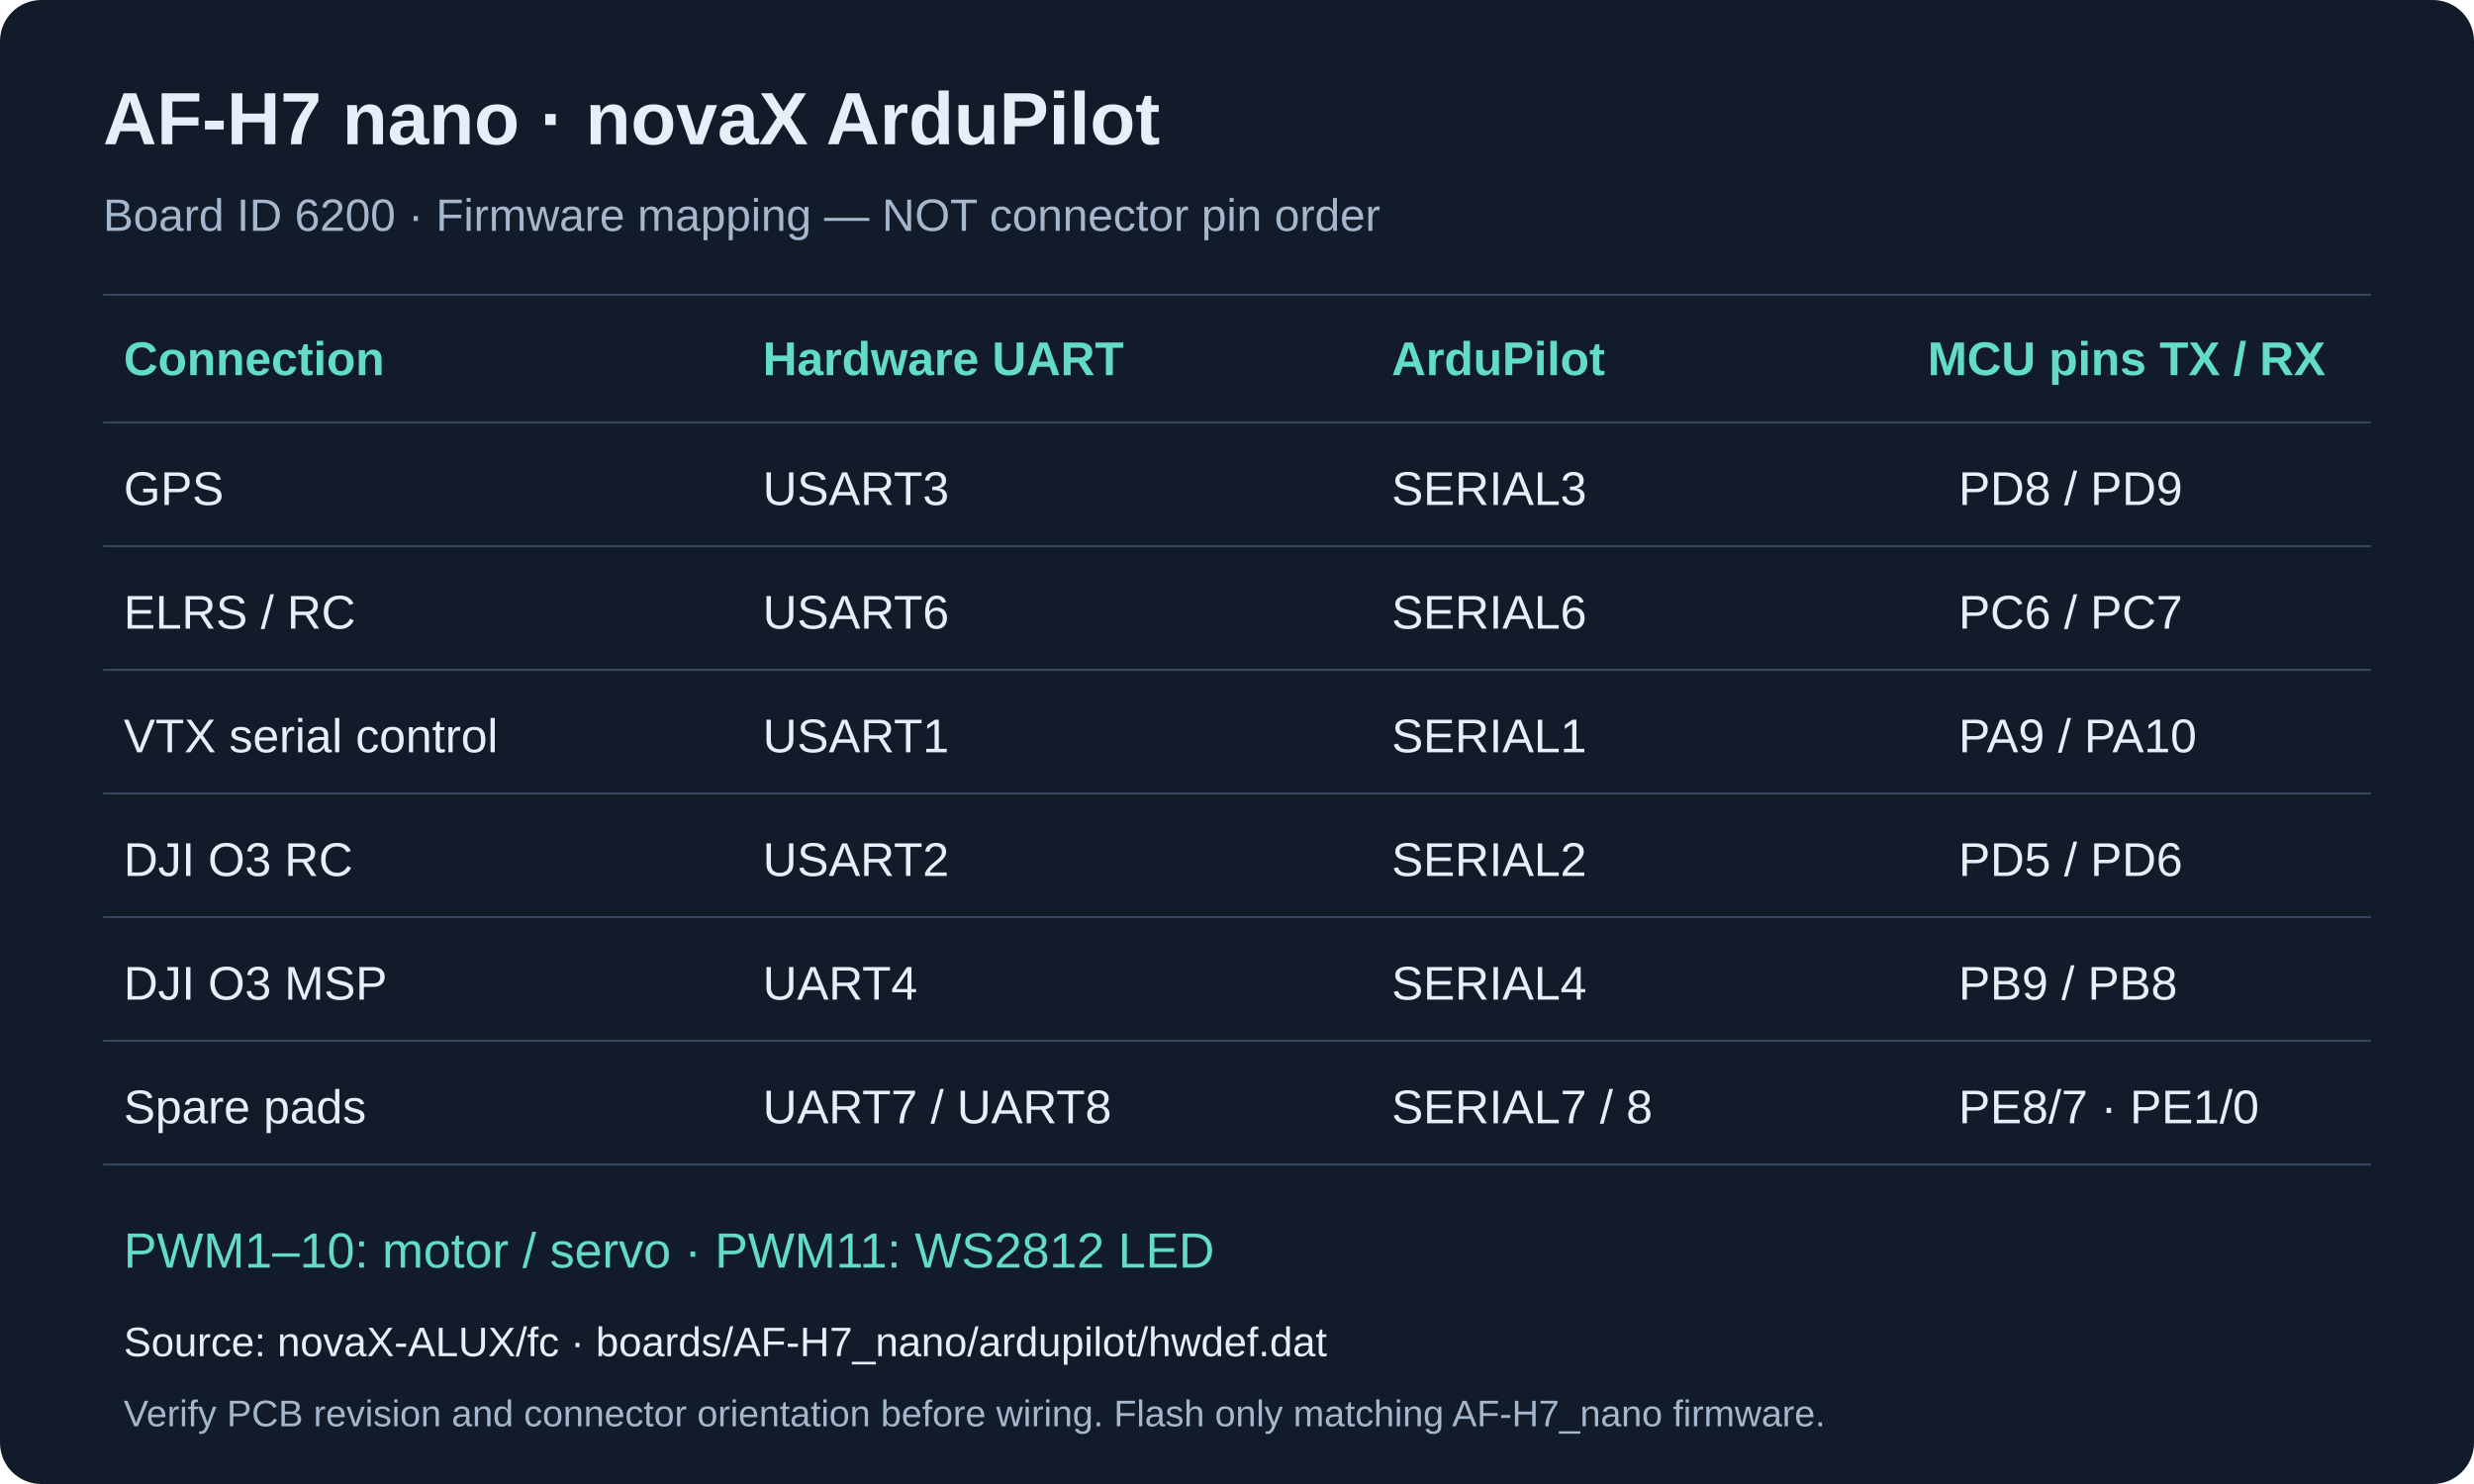
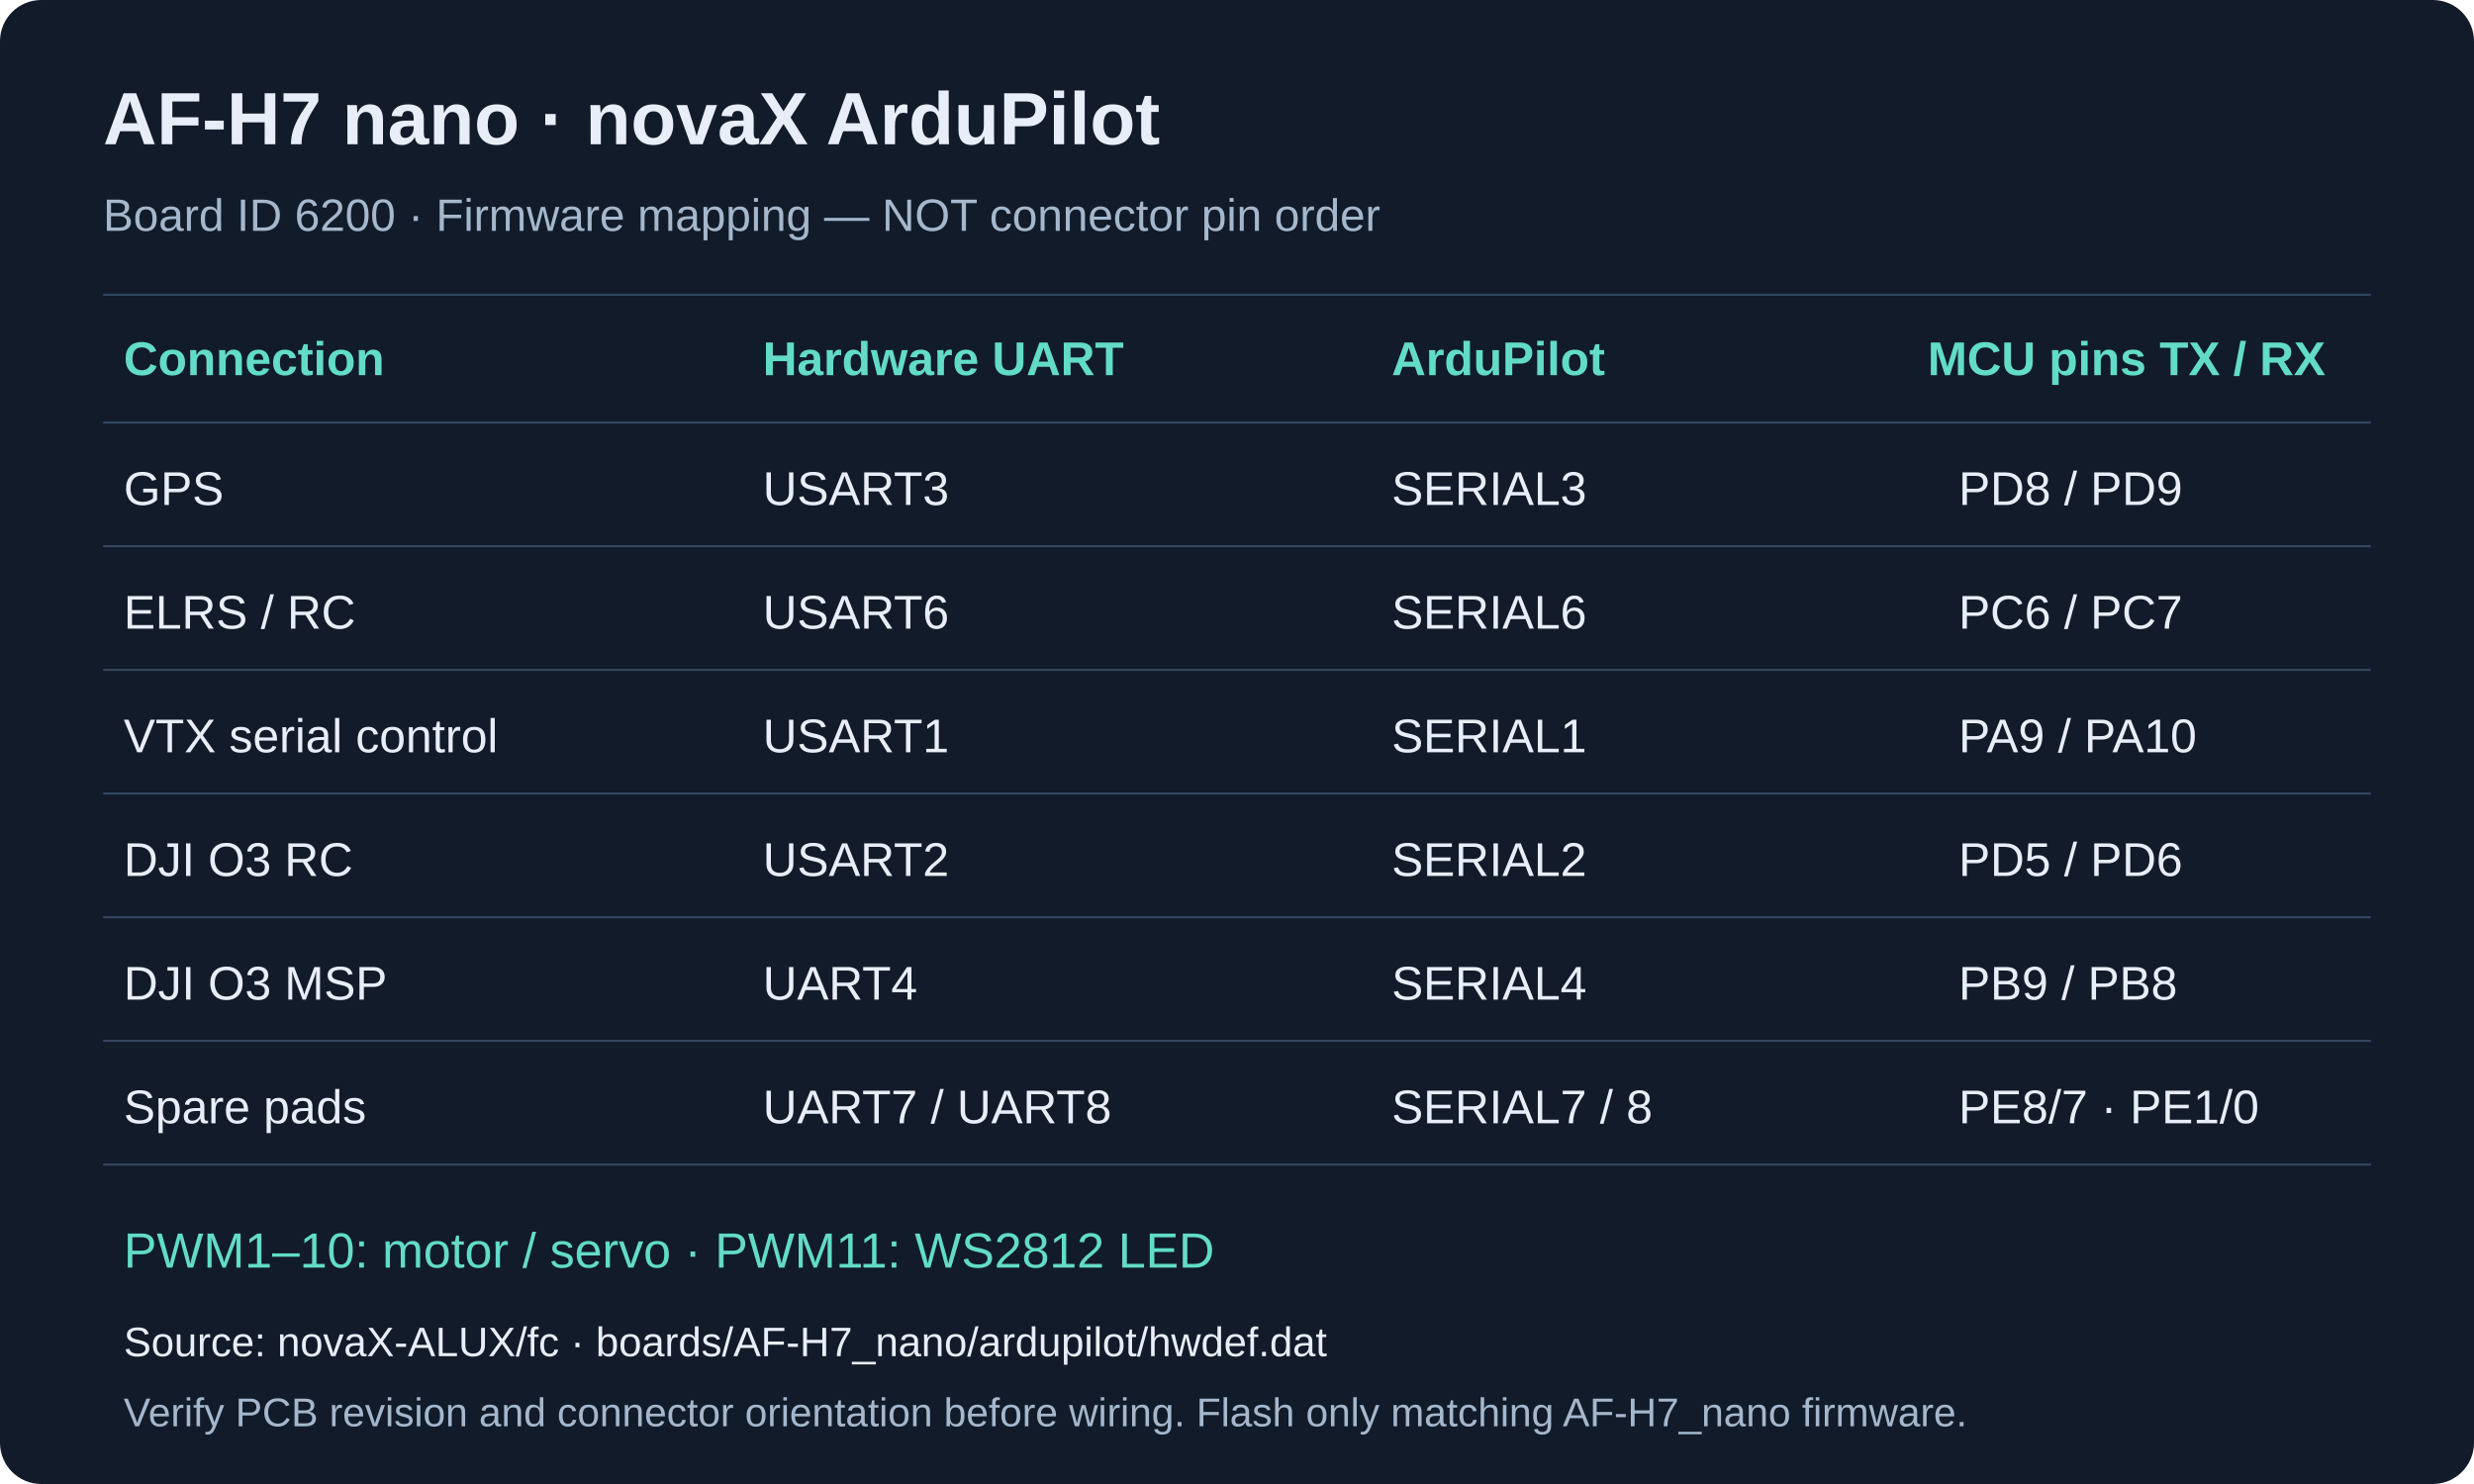
<svg xmlns="http://www.w3.org/2000/svg" width="1200" height="720" viewBox="0 0 1200 720" role="img" aria-labelledby="title desc">
  <rect width="1200" height="720" rx="20" fill="#111b29" />
  <g font-family="Arial, sans-serif" fill="#e8eef7">
    <text x="50" y="70" font-size="36" font-weight="700">AF-H7 nano · novaX ArduPilot</text>
    <text x="50" y="112" font-size="22" fill="#a5b7cc">Board ID 6200 · Firmware mapping — NOT connector pin order</text>
    <path d="M50 143H1150 M50 205H1150 M50 265H1150 M50 325H1150 M50 385H1150 M50 445H1150 M50 505H1150 M50 565H1150" stroke="#35465e" />
    <g font-size="23" font-weight="700" fill="#62dcc7">
      <text x="60" y="182">Connection</text>
      <text x="370" y="182">Hardware UART</text>
      <text x="675" y="182">ArduPilot</text>
      <text x="935" y="182">MCU pins TX / RX</text>
    </g>
    <g font-size="23">
      <text x="60" y="245">GPS</text>
      <text x="370" y="245">USART3</text>
      <text x="675" y="245">SERIAL3</text>
      <text x="950" y="245">PD8 / PD9</text>
      <text x="60" y="305">ELRS / RC</text>
      <text x="370" y="305">USART6</text>
      <text x="675" y="305">SERIAL6</text>
      <text x="950" y="305">PC6 / PC7</text>
      <text x="60" y="365">VTX serial control</text>
      <text x="370" y="365">USART1</text>
      <text x="675" y="365">SERIAL1</text>
      <text x="950" y="365">PA9 / PA10</text>
      <text x="60" y="425">DJI O3 RC</text>
      <text x="370" y="425">USART2</text>
      <text x="675" y="425">SERIAL2</text>
      <text x="950" y="425">PD5 / PD6</text>
      <text x="60" y="485">DJI O3 MSP</text>
      <text x="370" y="485">UART4</text>
      <text x="675" y="485">SERIAL4</text>
      <text x="950" y="485">PB9 / PB8</text>
      <text x="60" y="545">Spare pads</text>
      <text x="370" y="545">UART7 / UART8</text>
      <text x="675" y="545">SERIAL7 / 8</text>
      <text x="950" y="545">PE8/7 · PE1/0</text>
    </g>
    <text x="60" y="615" font-size="24" fill="#62dcc7">PWM1–10: motor / servo · PWM11: WS2812 LED</text>
    <text x="60" y="658" font-size="20">Source: novaX-ALUX/fc · boards/AF-H7_nano/ardupilot/hwdef.dat</text>
-     <text x="60" y="692" font-size="18" fill="#a5b7cc">Verify PCB revision and connector orientation before wiring. Flash only matching AF-H7_nano firmware.</text>
+     <text x="60" y="692" font-size="19.5" fill="#a5b7cc">Verify PCB revision and connector orientation before wiring. Flash only matching AF-H7_nano firmware.</text>
  </g>
</svg>
